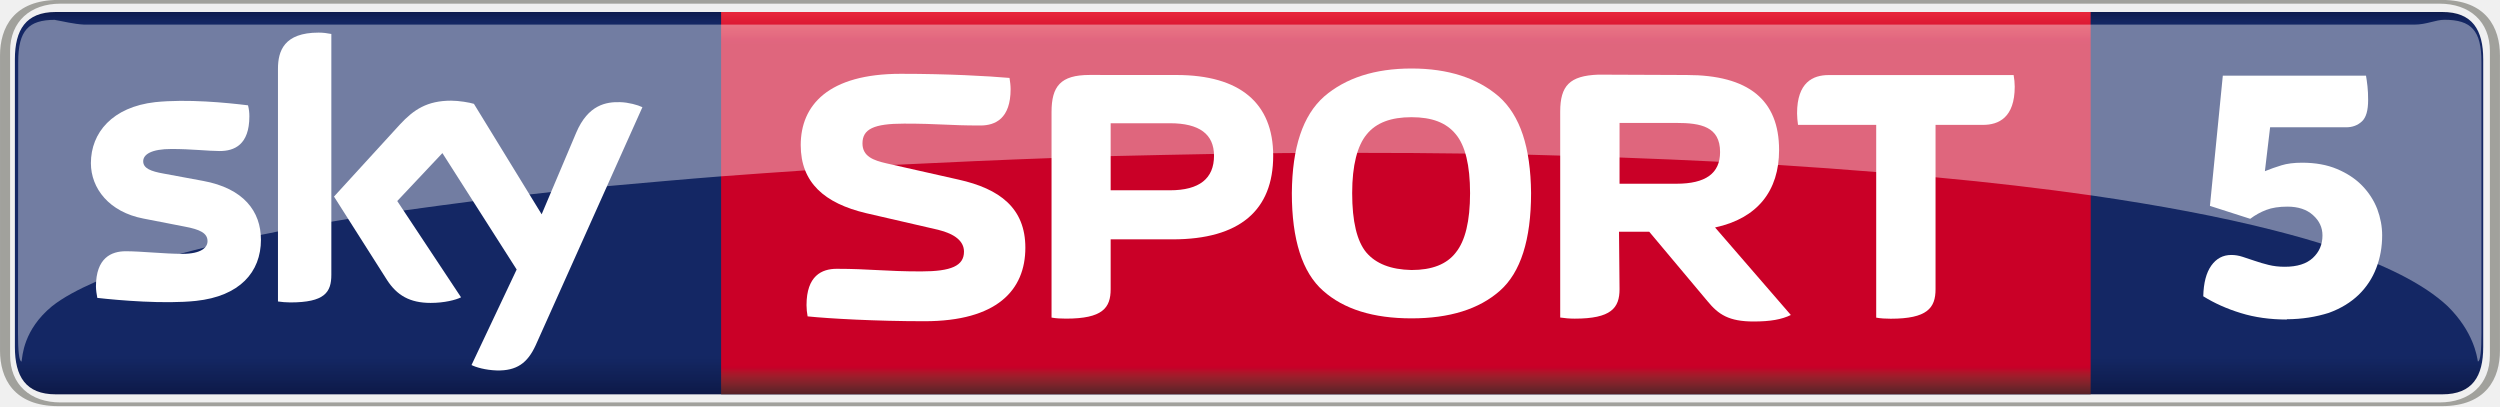
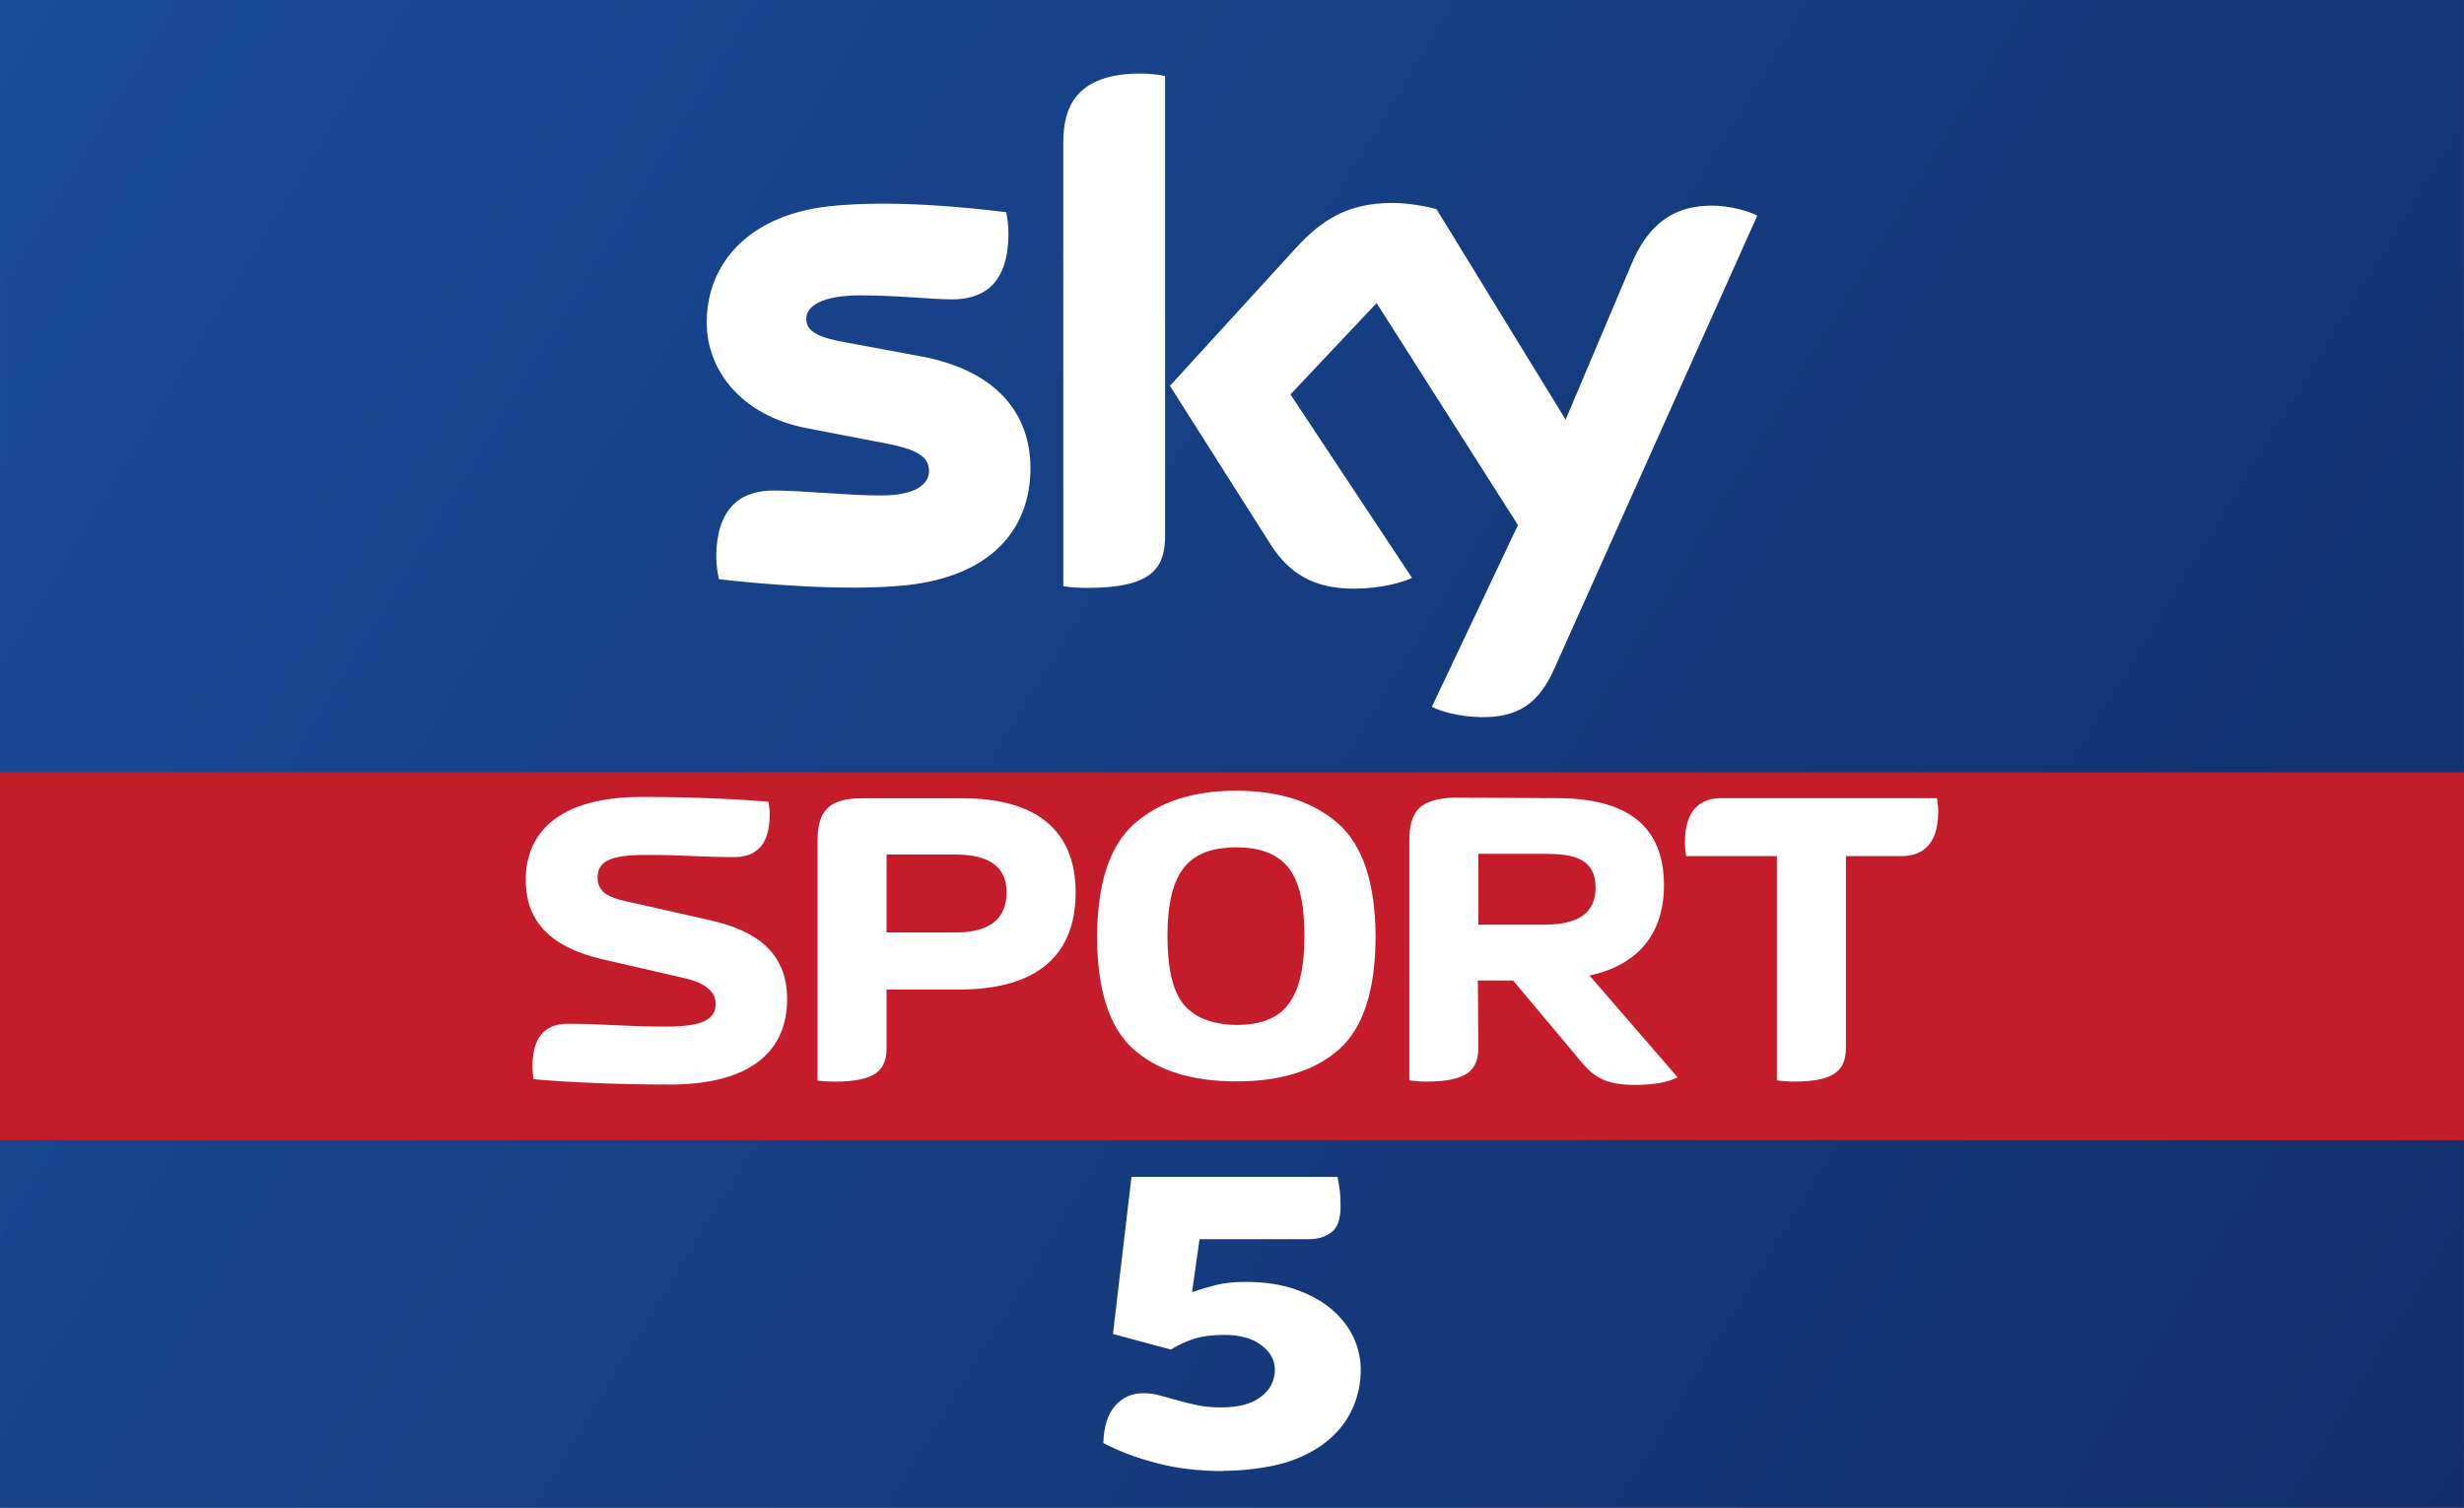
- <svg xmlns="http://www.w3.org/2000/svg" width="600" height="97.489" version="1.1" viewBox="0 0 158.75 25.794">
+ <svg xmlns="http://www.w3.org/2000/svg" width="1340" height="820" version="1.1" viewBox="0 0 354.54 216.96">
  <defs>
-     <linearGradient id="d" x1=".008" x2=".992" gradientTransform="matrix(0 24.675 24.675 0 212.76 431.04)" gradientUnits="userSpaceOnUse">
-       <stop stop-color="#0f1c4d" offset="0" />
-       <stop stop-color="#101e51" offset=".004" />
-       <stop stop-color="#101f54" offset=".008" />
-       <stop stop-color="#112157" offset=".012" />
-       <stop stop-color="#12225a" offset=".016" />
-       <stop stop-color="#13245d" offset=".02" />
-       <stop stop-color="#132560" offset=".023" />
-       <stop stop-color="#142662" offset=".027" />
-       <stop stop-color="#142764" offset=".031" />
-       <stop stop-color="#142764" offset=".062" />
-       <stop stop-color="#142764" offset=".125" />
-       <stop stop-color="#142764" offset=".25" />
-       <stop stop-color="#142764" offset=".5" />
-       <stop stop-color="#142764" offset=".75" />
-       <stop stop-color="#142764" offset=".875" />
-       <stop stop-color="#142764" offset=".891" />
-       <stop stop-color="#142764" offset=".898" />
-       <stop stop-color="#142763" offset=".902" />
-       <stop stop-color="#142763" offset=".906" />
-       <stop stop-color="#132662" offset=".91" />
-       <stop stop-color="#132661" offset=".914" />
-       <stop stop-color="#132560" offset=".918" />
-       <stop stop-color="#13255f" offset=".922" />
-       <stop stop-color="#12245d" offset=".926" />
-       <stop stop-color="#12245c" offset=".93" />
-       <stop stop-color="#12235b" offset=".934" />
-       <stop stop-color="#12235a" offset=".938" />
-       <stop stop-color="#112259" offset=".941" />
-       <stop stop-color="#112258" offset=".945" />
-       <stop stop-color="#112157" offset=".949" />
-       <stop stop-color="#112056" offset=".953" />
-       <stop stop-color="#102055" offset=".957" />
-       <stop stop-color="#102054" offset=".961" />
-       <stop stop-color="#101f53" offset=".965" />
-       <stop stop-color="#101e52" offset=".969" />
-       <stop stop-color="#0f1d50" offset=".973" />
-       <stop stop-color="#0f1d4f" offset=".977" />
-       <stop stop-color="#0f1c4e" offset=".98" />
-       <stop stop-color="#0f1c4d" offset=".984" />
-       <stop stop-color="#0e1b4c" offset=".988" />
-       <stop stop-color="#0e1b4b" offset=".992" />
-       <stop stop-color="#0e1a4a" offset=".996" />
-       <stop stop-color="#0e1949" offset="1" />
-     </linearGradient>
-     <linearGradient id="c" x1="1.4211e-14" x2="1" gradientTransform="matrix(0 -24.268 24.268 0 222.73 455.52)" gradientUnits="userSpaceOnUse">
-       <stop stop-color="#552227" offset="0" />
-       <stop stop-color="#5a2227" offset=".004" />
-       <stop stop-color="#602228" offset=".008" />
-       <stop stop-color="#662329" offset=".012" />
-       <stop stop-color="#6c232a" offset=".016" />
-       <stop stop-color="#71232a" offset=".02" />
-       <stop stop-color="#77232a" offset=".023" />
-       <stop stop-color="#7d232a" offset=".027" />
-       <stop stop-color="#84222b" offset=".031" />
-       <stop stop-color="#8a212b" offset=".035" />
-       <stop stop-color="#90202b" offset=".039" />
-       <stop stop-color="#961f2b" offset=".043" />
-       <stop stop-color="#9d1d2b" offset=".047" />
-       <stop stop-color="#a31a2a" offset=".051" />
-       <stop stop-color="#a9172a" offset=".055" />
-       <stop stop-color="#b01329" offset=".059" />
-       <stop stop-color="#b70f29" offset=".062" />
-       <stop stop-color="#bd0829" offset=".066" />
-       <stop stop-color="#c40228" offset=".07" />
-       <stop stop-color="#c70028" offset=".074" />
-       <stop stop-color="#ca0027" offset=".078" />
-       <stop stop-color="#ca0027" offset=".094" />
-       <stop stop-color="#ca0027" offset=".125" />
-       <stop stop-color="#ca0027" offset=".25" />
-       <stop stop-color="#ca0027" offset=".5" />
-       <stop stop-color="#ca0027" offset=".75" />
-       <stop stop-color="#ca0027" offset=".875" />
-       <stop stop-color="#ca0027" offset=".906" />
-       <stop stop-color="#ca0027" offset=".914" />
-       <stop stop-color="#cb0028" offset=".918" />
-       <stop stop-color="#cc0029" offset=".922" />
-       <stop stop-color="#ce002a" offset=".926" />
-       <stop stop-color="#cf012a" offset=".93" />
-       <stop stop-color="#d1052b" offset=".934" />
-       <stop stop-color="#d2092c" offset=".938" />
-       <stop stop-color="#d40b2d" offset=".941" />
-       <stop stop-color="#d50d2e" offset=".945" />
-       <stop stop-color="#d60f2f" offset=".949" />
-       <stop stop-color="#d71130" offset=".953" />
-       <stop stop-color="#d91431" offset=".957" />
-       <stop stop-color="#da1732" offset=".961" />
-       <stop stop-color="#dc1933" offset=".965" />
-       <stop stop-color="#dd1a34" offset=".969" />
-       <stop stop-color="#df1c35" offset=".973" />
-       <stop stop-color="#e01d35" offset=".977" />
-       <stop stop-color="#e12036" offset=".98" />
-       <stop stop-color="#e22237" offset=".984" />
-       <stop stop-color="#e42439" offset=".988" />
-       <stop stop-color="#e6253a" offset=".992" />
-       <stop stop-color="#e7273a" offset=".996" />
-       <stop stop-color="#e8283b" offset="1" />
+     <linearGradient id="linearGradient833" x1="-.001" x2="354.54" y2="216.96" gradientUnits="userSpaceOnUse">
+       <stop stop-color="#194b98" offset="0" />
+       <stop stop-color="#122e6a" offset="1" />
    </linearGradient>
  </defs>
-   <g transform="translate(-133.45 -430.49)">
-     <path d="m288.53 455.53h-151.54c-1.908 0-2.595-1.137-2.595-3.01v-18.258c0-1.872 0.687-3.01 2.595-3.01h151.55c1.908 0 2.595 1.137 2.595 3.01v18.258c0 1.872-0.687 3.01-2.595 3.01" fill="url(#d)" stroke-width="1" />
-     <path d="m278.68 450.78c-1.077 0-2.061-0.137-2.941-0.411-0.891-0.272-1.678-0.628-2.382-1.065 0.021-0.844 0.187-1.492 0.507-1.944 0.321-0.454 0.746-0.68 1.274-0.68 0.238 0 0.476 0.039 0.715 0.117 0.238 0.079 0.497 0.165 0.777 0.258 0.269 0.094 0.559 0.179 0.88 0.258 0.311 0.078 0.652 0.117 1.025 0.117 0.787 0 1.377-0.187 1.781-0.562 0.404-0.374 0.611-0.851 0.611-1.429 0-0.499-0.197-0.929-0.601-1.288-0.394-0.359-0.942-0.54-1.626-0.54-0.528 0-0.984 0.07-1.346 0.21-0.373 0.142-0.704 0.329-1.015 0.563l-2.558-0.82 0.818-8.27h9.092c0.031 0.172 0.062 0.395 0.093 0.667 0.031 0.273 0.042 0.566 0.042 0.879 0 0.656-0.124 1.109-0.394 1.359-0.269 0.249-0.601 0.374-1.004 0.374h-4.826l-0.331 2.787c0.342-0.139 0.694-0.265 1.056-0.374 0.352-0.109 0.797-0.164 1.305-0.164 0.849 0 1.585 0.134 2.216 0.399 0.632 0.266 1.17 0.617 1.595 1.054 0.425 0.437 0.746 0.933 0.963 1.487 0.207 0.555 0.311 1.113 0.311 1.676 0 0.734-0.124 1.425-0.373 2.072-0.248 0.649-0.621 1.215-1.118 1.699-0.507 0.486-1.129 0.868-1.895 1.148-0.808 0.253-1.688 0.405-2.692 0.405" fill="#fff" stroke-width=".273" />
-     <path d="m179.24 431.25v24.277h86.966c9e-3 -8.263 2e-3 -16.763 0-24.277z" fill="url(#c)" stroke-width="1" />
-     <g fill="#fff" stroke-width="1">
-       <path d="m150.02 445.71c0 2.073-1.363 3.59-4.123 3.886-1.99 0.213-4.893-0.034-6.268-0.19-0.043-0.225-0.086-0.509-0.086-0.723 0-1.825 0.983-2.239 1.896-2.239 0.96 0 2.464 0.166 3.59 0.166 1.22 0 1.599-0.414 1.599-0.806 0-0.521-0.498-0.746-1.446-0.924l-2.619-0.51c-2.18-0.414-3.341-1.919-3.341-3.519 0-1.943 1.374-3.566 4.076-3.874 2.05-0.213 4.538 0.034 5.901 0.201 0.06 0.237 0.086 0.451 0.086 0.699 0 1.813-0.96 2.204-1.884 2.204-0.699 0-1.801-0.131-3.057-0.131-1.28 0-1.801 0.344-1.801 0.782 0 0.451 0.498 0.64 1.303 0.782l2.5 0.463c2.571 0.474 3.673 1.931 3.673 3.732" />
-       <path d="m154.49 447.94c0 1.114-0.426 1.754-2.607 1.754-0.285 0-0.533-0.026-0.782-0.06v-14.774c0-1.126 0.379-2.299 2.583-2.299 0.273 0 0.545 0.034 0.806 0.086v15.3" />
-       <path d="m163.39 453.67c0.285 0.142 0.877 0.32 1.611 0.344 1.256 0.026 1.943-0.463 2.464-1.599l6.778-15.118c-0.285-0.142-0.9-0.308-1.41-0.32-0.877-0.026-2.038 0.154-2.796 1.943l-2.192 5.178-4.301-7.014c-0.273-0.086-0.948-0.201-1.445-0.201-1.517 0-2.37 0.557-3.258 1.516l-4.182 4.573 3.365 5.296c0.628 0.972 1.445 1.457 2.772 1.457 0.877 0 1.6-0.19 1.931-0.355l-4.052-6.114 2.867-3.045 4.716 7.393-2.867 6.066" />
-       <path d="m198.56 446.22c0-2.524-1.635-3.744-4.242-4.325l-4.573-1.031c-0.83-0.19-1.528-0.439-1.528-1.268 0-0.912 0.723-1.256 2.642-1.256 2.263 0 2.784 0.119 4.846 0.119 0.948 0 1.919-0.438 1.919-2.31 0-0.225-0.034-0.486-0.069-0.711-1.386-0.119-3.863-0.261-6.908-0.261-4.597 0-6.351 1.99-6.351 4.526 0 2.381 1.505 3.697 4.159 4.325l4.573 1.055c1.055 0.261 1.635 0.723 1.635 1.386 0 0.9-0.806 1.256-2.725 1.256-2.263 0-3.294-0.166-5.355-0.166-0.948 0-1.919 0.438-1.919 2.31 0 0.225 0.026 0.486 0.069 0.711 1.386 0.142 4.36 0.308 7.417 0.308 4.597 0 6.41-1.967 6.41-4.668" />
-       <path d="m234.94 435.23c-1.813 0.069-2.417 0.696-2.417 2.355v13.068c0.273 0.043 0.604 0.071 0.924 0.071 2.31 0 2.844-0.674 2.844-1.871l-0.034-3.648h1.919l3.697 4.407c0.699 0.853 1.361 1.293 2.937 1.293 1.055 0 1.779-0.129 2.359-0.413l-4.812-5.558c2.701-0.58 4.065-2.336 4.065-4.918 0-3.187-1.943-4.763-5.865-4.763zm1.351 3.066h3.612c1.552 0 2.772 0.237 2.772 1.848 0 1.363-0.924 2.013-2.772 2.013h-3.612z" />
-       <path d="m202.64 435.25c-1.848 0-2.417 0.72-2.417 2.355v13.051c0.273 0.052 0.592 0.067 0.924 0.067 2.31 0 2.83-0.674 2.83-1.871v-3.163h3.932c4.265 0 6.389-1.85 6.389-5.309 0-3.353-2.124-5.127-6.14-5.127zm1.337 3.066h3.768c1.872 0 2.795 0.699 2.795 2.062 0 1.445-0.923 2.195-2.795 2.195h-3.768z" />
-       <path d="m223.08 434.84c-2.334 0-4.182 0.605-5.545 1.777-1.363 1.209-2.029 3.233-2.053 6.136 0 2.962 0.666 5.037 1.982 6.198 1.315 1.173 3.187 1.755 5.616 1.755 2.417 0 4.289-0.582 5.616-1.755 1.315-1.161 1.977-3.236 1.977-6.198-0.026-2.903-0.685-4.927-2.048-6.136-1.363-1.173-3.211-1.777-5.545-1.777zm0 3.092c1.292 0 2.213 0.342 2.817 1.089 0.592 0.711 0.902 1.955 0.902 3.732 0 1.789-0.31 3.033-0.902 3.768-0.58 0.758-1.525 1.115-2.817 1.115-1.315-0.026-2.266-0.405-2.87-1.115-0.592-0.711-0.897-1.967-0.897-3.768 0-1.777 0.332-3.021 0.924-3.732 0.604-0.746 1.552-1.089 2.844-1.089z" />
-       <path d="m256.35 438.42h3.021c0.995 0 2.014-0.462 2.014-2.429 0-0.225-0.026-0.498-0.069-0.734h-11.75c-0.995 0-2.002 0.462-2.002 2.429 0 0.225 0.026 0.498 0.06 0.734h4.965v12.24c0.285 0.052 0.604 0.069 0.924 0.069 2.31 0 2.844-0.676 2.844-1.872v-10.439" />
-     </g>
-     <path d="m288.5 456.28c2.832 0 3.697-1.765 3.697-3.531v-18.732c0-1.765-0.865-3.531-3.697-3.531h-151.34c-2.844 0-3.709 1.765-3.709 3.531v18.732c0 1.765 0.865 3.531 3.709 3.531h151.33m-151.2-0.236c-1.908 0-3.199-1.126-3.199-3.01v-19.301c0-1.884 1.292-3.01 3.199-3.01h151.07c1.907 0 3.199 1.126 3.199 3.01v19.301c0 1.884-1.292 3.01-3.199 3.01h-151.06" fill="#a1a19c" stroke-width="1" />
-     <path d="m136.94 431.75c-1.682 0-2.333 0.675-2.333 2.666l-0.014 17.226c0 1.078 0.061 1.804 0.227 1.804 0.059-0.344 0.108-2.005 1.933-3.51 0.687-0.545 1.633-1.054 2.795-1.564 1.434-0.616 3.2-1.194 5.274-1.751 0.533-0.142 1.102-0.284 1.671-0.427 1.221-0.313 2.474-0.563 3.514-0.787 0.376-0.069 0.777-0.156 1.102-0.222 1.151-0.224 2.345-0.431 3.39-0.618 0.371-0.06 0.749-0.125 1.067-0.178 1.231-0.192 2.474-0.376 3.519-0.533 1.539-0.218 3.096-0.419 4.408-0.591 1.253-0.166 2.522-0.304 3.59-0.427 0.48-0.052 0.966-0.109 1.377-0.156 1.232-0.139 2.479-0.262 3.528-0.369 2.53-0.225 5.105-0.46 7.264-0.626 1.754-0.13 3.529-0.259 5.318-0.378 1.843-0.13 3.718-0.24 5.607-0.347 3.507-0.169 7.062-0.33 10.056-0.435 1.306-0.06 2.639-0.091 3.759-0.124 2.278-0.05 4.61-0.106 6.567-0.138 1.297-0.028 2.633-0.034 3.75-0.045 0.492-0.014 0.991-9e-3 1.409-0.014 1.394-9e-3 2.616-9e-3 3.923-9e-3 2.38-1e-3 4.823 0.014 6.874 0.045 1.326 0.018 2.642 0.046 3.968 0.071 0.676 0.024 1.361 0.034 2.048 0.058 1.256 0.033 2.524 0.069 3.768 0.12 2.196 0.079 4.431 0.174 6.318 0.271 1.302 0.063 2.627 0.141 3.746 0.204 2.121 0.13 4.203 0.283 6.229 0.449 1.309 0.106 2.642 0.232 3.768 0.333 3.472 0.32 6.779 0.708 9.859 1.146 4.348 0.628 8.26 1.364 11.601 2.217 1.351 0.344 2.607 0.697 3.768 1.089 3.294 1.078 5.782 2.322 7.287 3.732 1.647 1.623 1.859 3.167 1.92 3.51 0.165 0 0.226-0.726 0.226-1.804v-17.226c0-1.99-0.652-2.666-2.346-2.666-0.569 0-1.14 0.307-1.911 0.307h-147.96c-0.662-0.029-1.321-0.205-1.912-0.306z" fill="#fff" opacity=".4" stroke-width="3.033" />
+   <path d="m-7.3425e-4 0h354.54v216.96h-354.54z" fill="url(#linearGradient833)" style="paint-order:stroke fill markers" />
+   <path d="m-7.4105e-4 111.13h354.54v52.917h-354.54z" fill="#c41c2b" style="paint-order:stroke fill markers" />
+   <path d="m148.27 67.367c0 8.973-5.865 15.531-17.77 16.828-8.628 0.925-21.118-0.167-27.047-0.85-0.221-0.968-0.392-2.173-0.392-3.121 0-7.855 4.244-9.646 8.214-9.646 4.125 0 10.627 0.715 15.465 0.715 5.311 0 6.934-1.807 6.934-3.523 0-2.254-2.148-3.19-6.274-3.981l-11.294-2.173c-9.402-1.802-14.418-8.312-14.418-15.217 0-8.395 5.938-15.424 17.614-16.717 8.83-0.956 19.573 0.123 25.47 0.847 0.217 1.015 0.33 1.972 0.33 3.026 0 7.828-4.125 9.517-8.101 9.517-3.056 0-7.794-0.572-13.203-0.572-5.509 0-7.794 1.525-7.794 3.383 0 1.956 2.176 2.767 5.626 3.371l10.796 2.005c11.091 2.046 15.843 8.351 15.843 16.109m19.377 9.635c0 4.815-1.89 7.59-11.276 7.59-1.244 0-2.333-0.092-3.375-0.242v-63.858c0-4.849 1.647-9.909 11.132-9.909 1.194 0 2.398 0.123 3.519 0.357v66.06m38.382 24.704c1.229 0.629 3.76 1.393 6.943 1.479 5.445 0.118 8.423-1.975 10.628-6.859l29.254-65.303c-1.206-0.651-3.876-1.372-6.068-1.423-3.758-0.07-8.805 0.703-12.036 8.405l-9.473 22.377-18.578-30.286c-1.198-0.368-4.123-0.895-6.273-0.895-6.548 0-10.219 2.42-14.023 6.549l-18.062 19.771 14.528 22.885c2.685 4.169 6.224 6.295 11.971 6.295 3.757 0 6.886-0.856 8.335-1.55l-17.492-26.398 12.396-13.146 20.339 31.944-12.388 26.156" fill="#fff" stroke-width="2.944" />
+   <g transform="matrix(3.1023 0 0 3.1023 -58.398 102.3)" fill="#fff">
+     <path d="m55.331 13.37c0-2.145-1.39-3.182-3.615-3.675l-3.887-0.876c-0.705-0.161-1.289-0.383-1.289-1.087 0-0.765 0.604-1.057 2.235-1.057 1.923 0 2.376 0.101 4.118 0.101 0.806 0 1.631-0.373 1.631-1.964 0-0.191-0.022-0.413-0.059-0.604-1.178-0.101-3.272-0.221-5.87-0.221-3.897 0-5.387 1.692-5.387 3.846 0 2.024 1.269 3.142 3.524 3.675l3.887 0.896c0.906 0.211 1.4 0.615 1.4 1.178 0 0.765-0.695 1.057-2.316 1.057-1.923 0-2.809-0.131-4.561-0.131-0.795 0-1.621 0.373-1.621 1.963 0 0.191 0.022 0.403 0.051 0.604 1.188 0.121 3.716 0.252 6.303 0.252 3.907 0 5.457-1.661 5.457-3.957" />
+     <path d="m87.371 12.5h1.631l3.142 3.746c0.584 0.725 1.158 1.097 2.487 1.097 0.906 0 1.51-0.111 2.004-0.352l-4.088-4.722c2.296-0.493 3.454-1.984 3.454-4.189 0-2.699-1.651-4.038-4.984-4.038l-4.763-0.022c-1.551 0.059-2.064 0.594-2.064 2.004v11.106c0.242 0.036 0.514 0.059 0.785 0.059 1.964 0 2.417-0.574 2.417-1.591l-0.022-3.101m0.022-2.588v-3.283h3.081c1.309 0 2.356 0.202 2.356 1.571 0 1.158-0.785 1.712-2.356 1.712h-3.081" />
+     <path d="m56.741 17.14c0.232 0.036 0.514 0.051 0.785 0.051 1.964 0 2.417-0.564 2.417-1.581v-2.688h3.333c3.635 0 5.437-1.571 5.437-4.511 0-2.85-1.802-4.36-5.226-4.36h-4.682c-1.571 0-2.064 0.604-2.064 2.004v11.086m3.202-6.867v-3.615h3.192c1.591 0 2.376 0.584 2.376 1.752 0 1.228-0.785 1.863-2.376 1.863h-3.192" />
+     <path d="m76.161 17.18c2.064 0 3.655-0.493 4.773-1.49 1.118-0.987 1.692-2.749 1.692-5.266-0.022-2.467-0.594-4.199-1.752-5.216-1.158-1.007-2.729-1.51-4.712-1.51-1.984 0-3.544 0.503-4.702 1.51-1.158 1.017-1.732 2.749-1.752 5.216 0 2.517 0.574 4.279 1.692 5.266 1.118 0.997 2.709 1.49 4.763 1.49m3.162-6.756c0 1.51-0.252 2.568-0.765 3.202-0.483 0.644-1.299 0.936-2.396 0.936-1.118-0.022-1.913-0.332-2.427-0.936-0.514-0.615-0.765-1.671-0.765-3.202 0-1.51 0.272-2.568 0.785-3.182 0.503-0.624 1.309-0.916 2.407-0.916 1.097 0 1.883 0.292 2.396 0.916 0.514 0.615 0.765 1.671 0.765 3.182" />
+     <path d="m104.44 6.73h2.568c0.846 0 1.712-0.392 1.712-2.064 0-0.191-0.022-0.433-0.059-0.624h-9.988c-0.836 0-1.702 0.392-1.702 2.064 0 0.191 0.022 0.423 0.058 0.624h4.209v10.401c0.242 0.036 0.514 0.058 0.795 0.058 1.954 0 2.407-0.574 2.407-1.591v-8.87" />
  </g>
+   <path d="m176.11 211.67c-3.512 0-6.719-0.374-9.589-1.124-2.904-0.745-5.47-1.716-7.766-2.91 0.07-2.307 0.608-4.079 1.655-5.314 1.047-1.24 2.431-1.86 4.153-1.86 0.777 0 1.553 0.108 2.33 0.32 0.777 0.216 1.621 0.45 2.532 0.705 0.878 0.258 1.823 0.49 2.87 0.705 1.013 0.212 2.127 0.32 3.343 0.32 2.566 0 4.491-0.513 5.808-1.537 1.317-1.022 1.992-2.327 1.992-3.907 0-1.365-0.641-2.539-1.958-3.522-1.283-0.982-3.073-1.475-5.301-1.475-1.722 0-3.208 0.193-4.389 0.575-1.216 0.388-2.296 0.9-3.309 1.54l-8.34-2.242 2.667-22.607h29.646c0.101 0.471 0.203 1.079 0.304 1.825 0.101 0.747 0.135 1.548 0.135 2.403 0 1.793-0.406 3.032-1.283 3.717-0.878 0.682-1.958 1.022-3.275 1.022h-15.735l-1.081 7.619c1.114-0.38 2.262-0.725 3.444-1.024 1.148-0.297 2.6-0.449 4.255-0.449 2.769 0 5.166 0.365 7.226 1.09 2.06 0.728 3.816 1.687 5.2 2.882 1.384 1.195 2.431 2.551 3.14 4.065 0.676 1.517 1.013 3.043 1.013 4.581 0 2.007-0.406 3.895-1.216 5.665-0.81 1.775-2.026 3.321-3.647 4.646-1.654 1.328-3.68 2.372-6.179 3.14-2.634 0.691-5.504 1.107-8.779 1.107" fill="#fff" stroke-width=".816" />
</svg>
